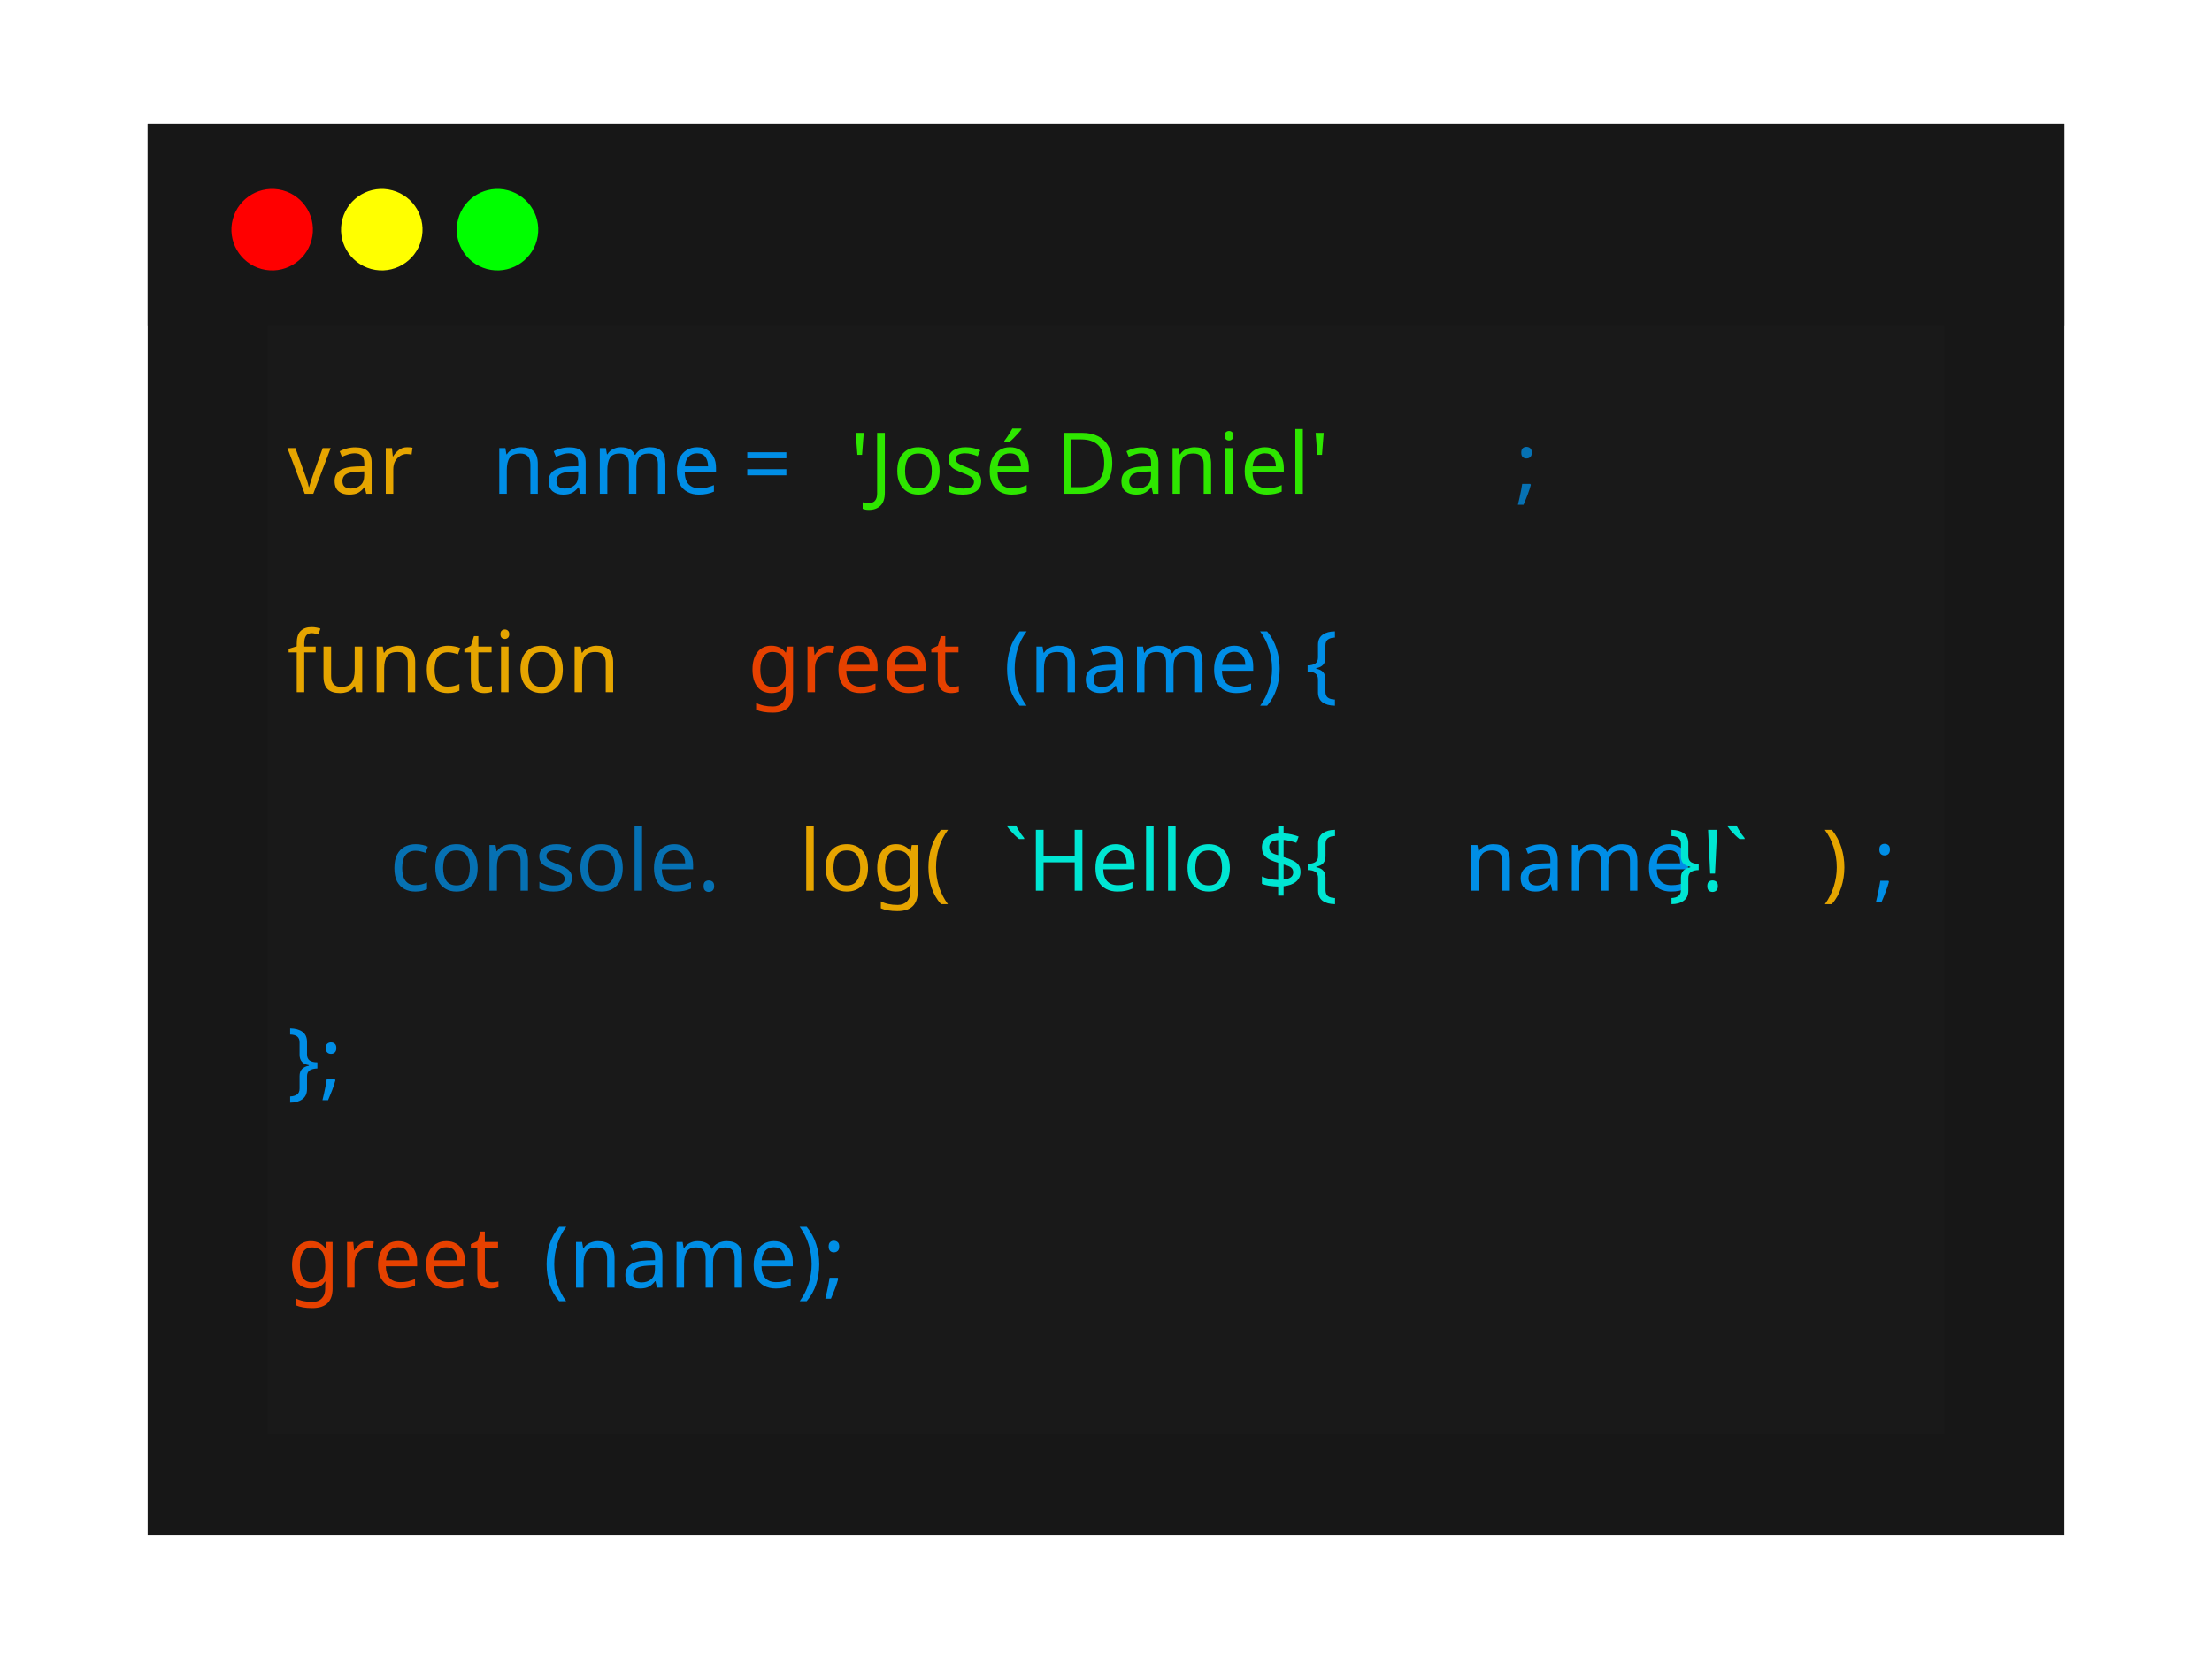
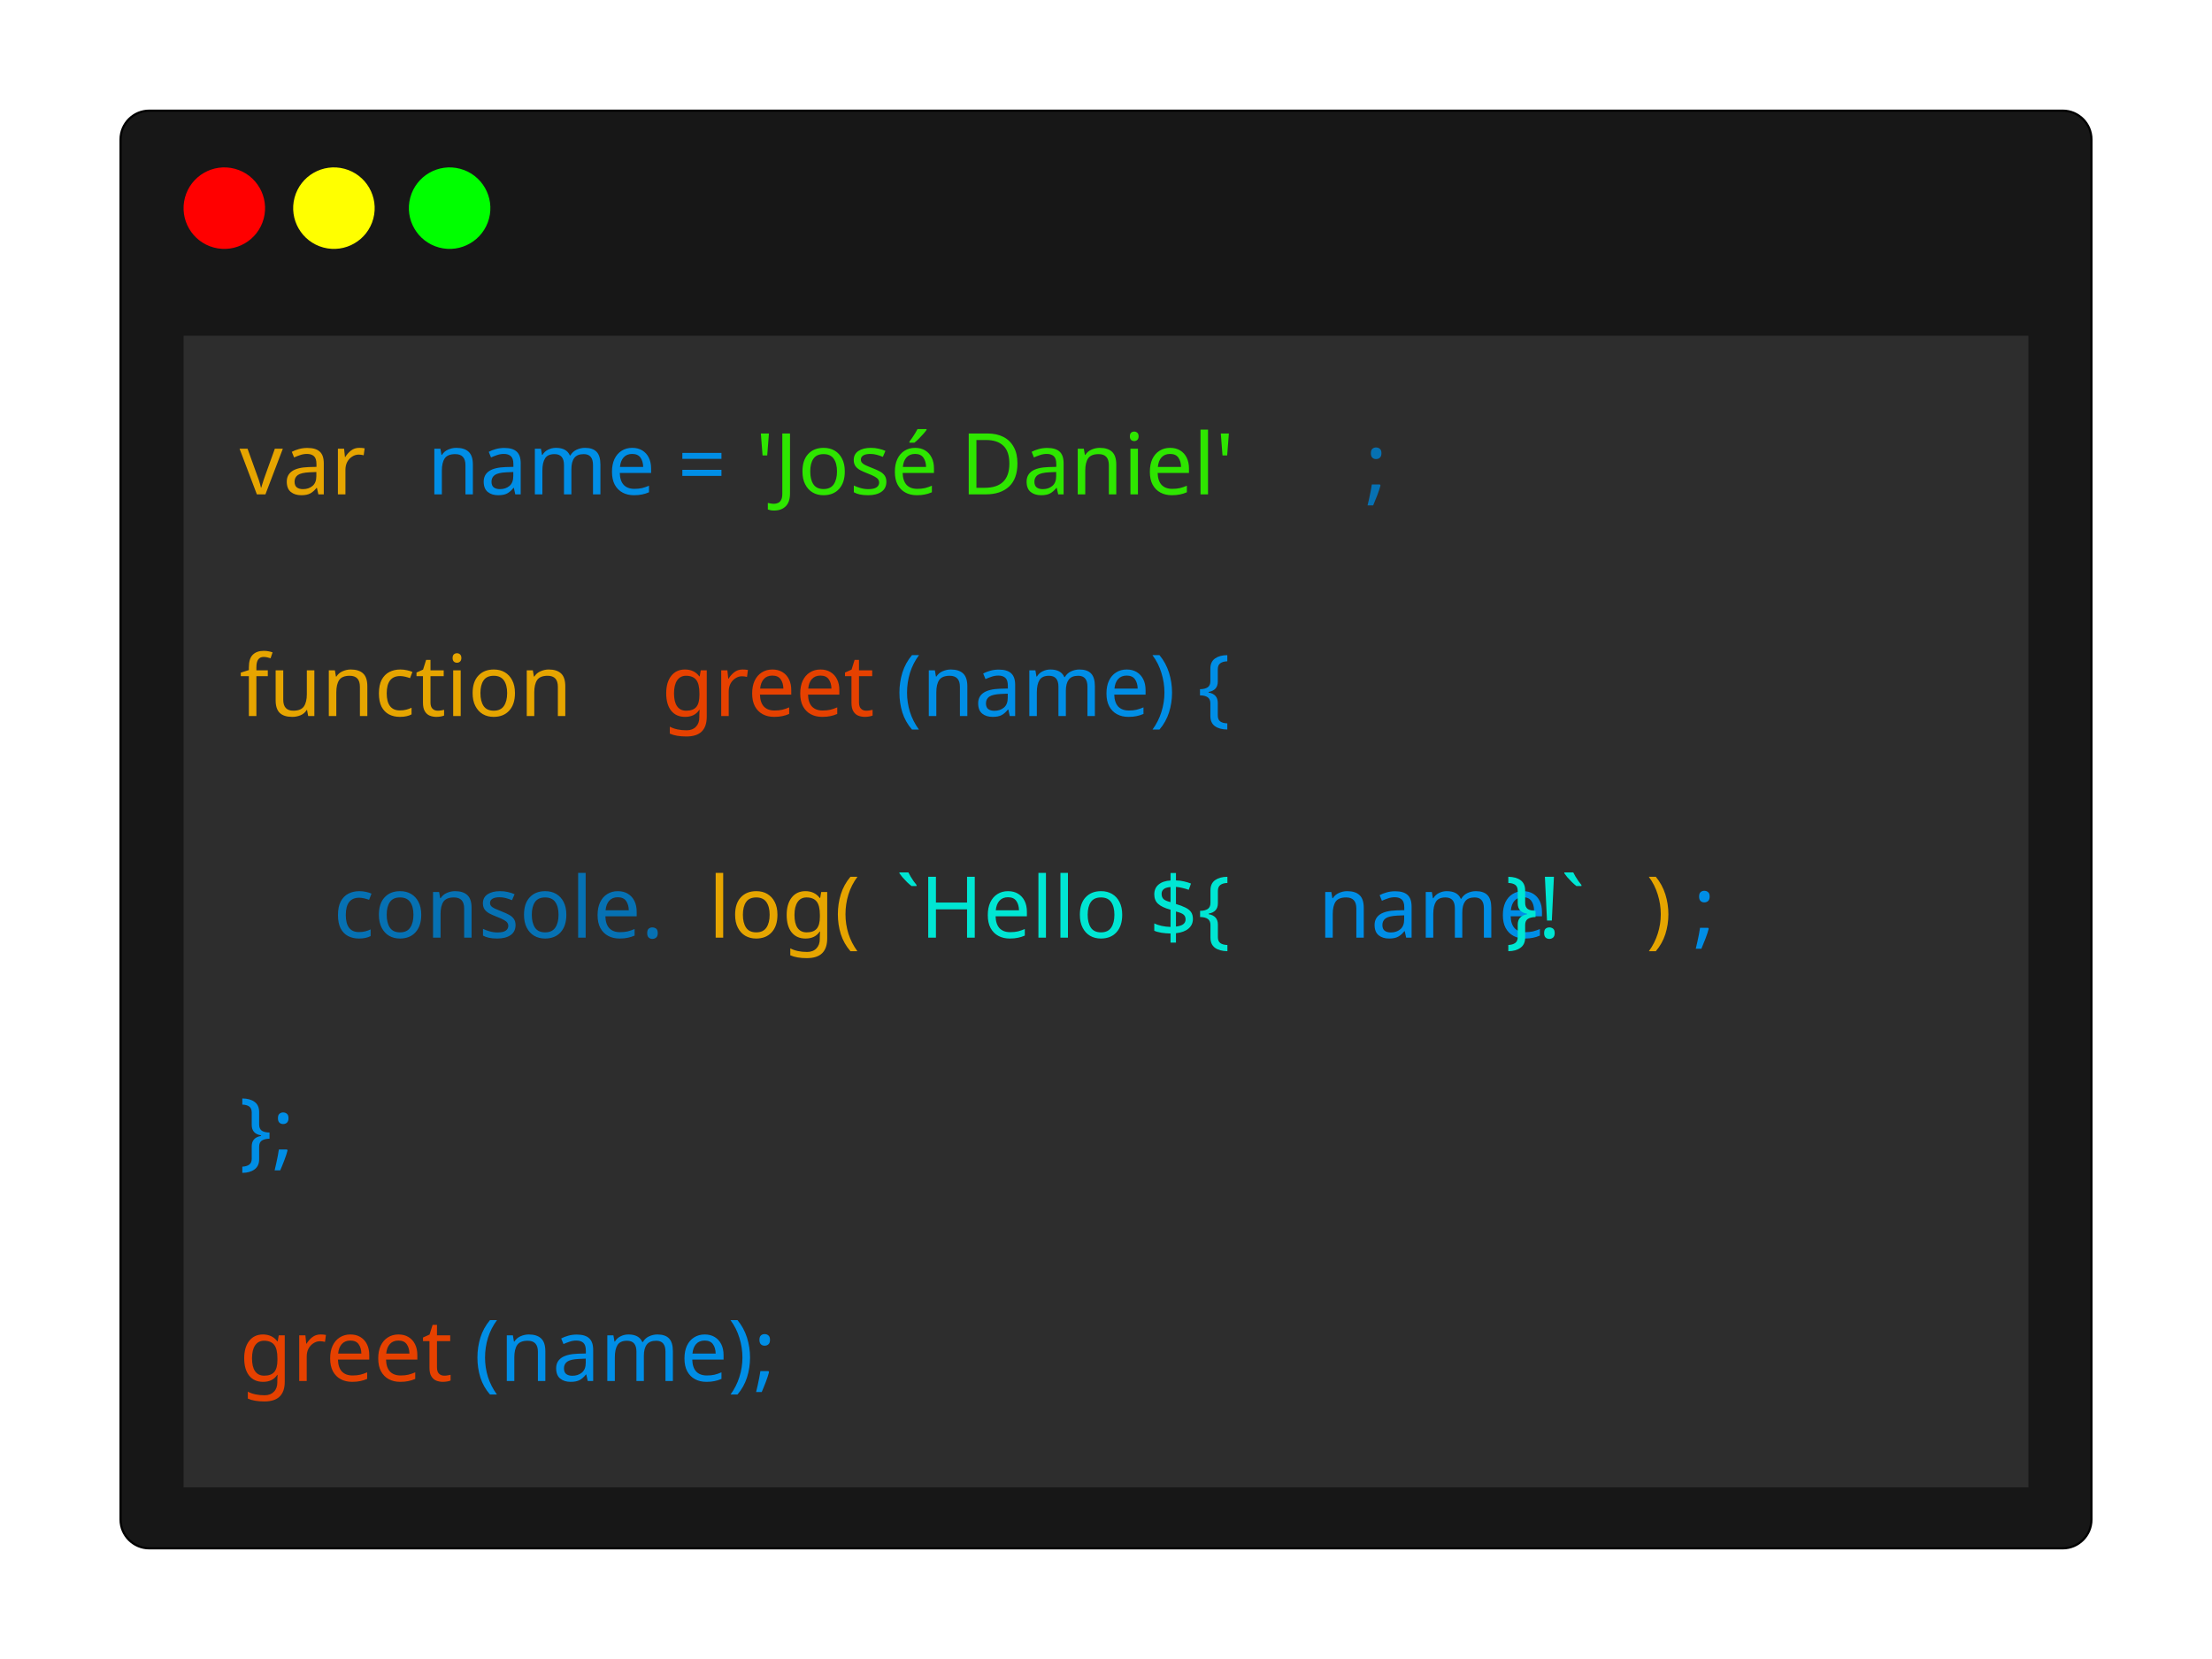
<svg xmlns="http://www.w3.org/2000/svg" style="isolation:isolate" viewBox="0 0 1024 768">
  <defs>
-     <clipPath id="_clipPath_m5iAuSSRVmxDWsEd2MuYPoNPTnjhYDg0">
+     <clipPath id="_clipPath_OAbPYli8tiyl8qy0T8gdU6BhiskGqN51">
      <rect width="1024" height="768" />
    </clipPath>
  </defs>
-   <g clip-path="url(#_clipPath_m5iAuSSRVmxDWsEd2MuYPoNPTnjhYDg0)">
+   <g clip-path="url(#_clipPath_OAbPYli8tiyl8qy0T8gdU6BhiskGqN51)">
+     <path d="M 69.119 51.227 L 954.881 51.227 C 962.227 51.227 968.192 57.191 968.192 64.538 L 968.192 703.462 C 968.192 710.809 962.227 716.773 954.881 716.773 L 69.119 716.773 C 61.773 716.773 55.808 710.809 55.808 703.462 L 55.808 64.538 C 55.808 57.191 61.773 51.227 69.119 51.227 Z" style="stroke:none;fill:#171717;stroke-miterlimit:10;" />
+     <path d="M 69.119 51.227 L 954.881 51.227 C 962.227 51.227 968.192 57.191 968.192 64.538 L 968.192 703.462 C 968.192 710.809 962.227 716.773 954.881 716.773 L 69.119 716.773 C 61.773 716.773 55.808 710.809 55.808 703.462 L 55.808 64.538 C 55.808 57.191 61.773 51.227 69.119 51.227 Z" style="fill:none;stroke:#000000;stroke-width:1;stroke-linecap:round;stroke-miterlimit:3;" />
+     <rect x="84.998" y="155.442" width="854.004" height="533.116" transform="matrix(1,0,0,1,0,0)" fill="rgb(235,235,235)" fill-opacity="0.11" />
    <g id="console">
-       <g id="Group">
-         <rect x="96.082" y="80.649" width="831.837" height="606.702" transform="matrix(1,0,0,1,0,0)" fill="rgb(0,0,0)" fill-opacity="0.9" />
-         <path d=" M 900.191 103.984 L 900.191 664.016 L 123.809 664.016 L 123.809 103.984 L 900.191 103.984 Z  M 955.646 57.314 L 68.354 57.314 L 68.354 710.686 L 955.646 710.686 L 955.646 57.314 Z " fill="rgb(23,23,23)" />
-         <rect x="68.354" y="57.314" width="887.293" height="93.339" transform="matrix(1,0,0,1,0,0)" fill="rgb(23,23,23)" />
-       </g>
-       <path d=" M 107.772 101.434 C 110.467 91.376 120.82 85.399 130.878 88.094 C 140.935 90.789 146.913 101.142 144.218 111.199 C 141.523 121.257 131.17 127.234 121.112 124.54 C 111.055 121.845 105.077 111.491 107.772 101.434 Z " fill="rgb(255,0,0)" />
-       <path d=" M 158.514 101.434 C 161.209 91.376 171.563 85.399 181.62 88.094 C 191.678 90.789 197.655 101.142 194.96 111.199 C 192.265 121.257 181.912 127.234 171.854 124.54 C 161.797 121.845 155.819 111.491 158.514 101.434 Z " fill="rgb(255,255,0)" />
-       <path d=" M 212.076 101.434 C 214.77 91.376 225.124 85.399 235.181 88.094 C 245.239 90.789 251.216 101.142 248.522 111.199 C 245.827 121.257 235.473 127.234 225.416 124.54 C 215.358 121.845 209.381 111.491 212.076 101.434 Z " fill="rgb(0,255,0)" />
-       <g transform="matrix(2.819,0,0,2.819,133.048,191.938)">
-         <text transform="matrix(1,0,0,1,0,12.995)" style="font-family:&quot;Droid Sans Mono&quot;;font-weight:400;font-size:14px;font-style:normal;fill:#e6a500;stroke:none;">var </text>
-         <text transform="matrix(1,0,0,1,33.605,12.995)" style="font-family:&quot;Droid Sans Mono&quot;;font-weight:400;font-size:14px;font-style:normal;fill:#008ee6;stroke:none;">name = </text>
-         <text transform="matrix(1,0,0,1,92.415,12.995)" style="font-family:&quot;Droid Sans Mono&quot;;font-weight:400;font-size:14px;font-style:normal;fill:#2ee600;stroke:none;">'José Daniel'</text>
-         <text transform="matrix(1,0,0,1,201.633,12.995)" style="font-family:&quot;Droid Sans Mono&quot;;font-weight:400;font-size:14px;font-style:normal;fill:#0671b3;stroke:none;">;</text>
-         <text transform="matrix(1,0,0,1,0,45.589)" style="font-family:&quot;Droid Sans Mono&quot;;font-weight:400;font-size:14px;font-style:normal;fill:#e6a500;stroke:none;">function </text>
-         <text transform="matrix(1,0,0,1,75.612,45.589)" style="font-family:&quot;Droid Sans Mono&quot;;font-weight:400;font-size:14px;font-style:normal;fill:#e64100;stroke:none;">greet</text>
-         <text transform="matrix(1,0,0,1,117.619,45.589)" style="font-family:&quot;Droid Sans Mono&quot;;font-weight:400;font-size:14px;font-style:normal;fill:#008ee6;stroke:none;">(name) {    </text>
-         <text transform="matrix(1,0,0,1,16.803,78.183)" style="font-family:&quot;Droid Sans Mono&quot;;font-weight:400;font-size:14px;font-style:normal;fill:#0671b3;stroke:none;">console.</text>
-         <text transform="matrix(1,0,0,1,84.014,78.183)" style="font-family:&quot;Droid Sans Mono&quot;;font-weight:400;font-size:14px;font-style:normal;fill:#e6a500;stroke:none;">log(</text>
-         <text transform="matrix(1,0,0,1,117.619,78.183)" style="font-family:&quot;Droid Sans Mono&quot;;font-weight:400;font-size:14px;font-style:normal;fill:#00e6d3;stroke:none;">`Hello ${</text>
-         <text transform="matrix(1,0,0,1,193.231,78.183)" style="font-family:&quot;Droid Sans Mono&quot;;font-weight:400;font-size:14px;font-style:normal;fill:#008ee6;stroke:none;">name</text>
-         <text transform="matrix(1,0,0,1,226.837,78.183)" style="font-family:&quot;Droid Sans Mono&quot;;font-weight:400;font-size:14px;font-style:normal;fill:#00e6d3;stroke:none;">}!`</text>
-         <text transform="matrix(1,0,0,1,252.041,78.183)" style="font-family:&quot;Droid Sans Mono&quot;;font-weight:400;font-size:14px;font-style:normal;fill:#e6a500;stroke:none;">)</text>
-         <text transform="matrix(1,0,0,1,260.442,78.183)" style="font-family:&quot;Droid Sans Mono&quot;;font-weight:400;font-size:14px;font-style:normal;fill:#008ee6;stroke:none;">;</text>
-         <text transform="matrix(1,0,0,1,0,110.776)" style="font-family:&quot;Droid Sans Mono&quot;;font-weight:400;font-size:14px;font-style:normal;fill:#008ee6;stroke:none;">};</text>
-         <text transform="matrix(1,0,0,1,0,143.37)" style="font-family:&quot;Droid Sans Mono&quot;;font-weight:400;font-size:14px;font-style:normal;fill:#e64100;stroke:none;">greet</text>
-         <text transform="matrix(1,0,0,1,42.007,143.37)" style="font-family:&quot;Droid Sans Mono&quot;;font-weight:400;font-size:14px;font-style:normal;fill:#008ee6;stroke:none;">(name);</text>
+       <path d=" M 85.619 91.475 C 88.314 81.418 98.667 75.44 108.725 78.135 C 118.782 80.83 124.76 91.183 122.065 101.241 C 119.37 111.298 109.017 117.276 98.959 114.581 C 88.902 111.886 82.924 101.533 85.619 91.475 Z " fill="rgb(255,0,0)" />
+       <path d=" M 136.361 91.475 C 139.056 81.418 149.409 75.44 159.467 78.135 C 169.525 80.83 175.502 91.183 172.807 101.241 C 170.112 111.298 159.759 117.276 149.701 114.581 C 139.644 111.886 133.666 101.533 136.361 91.475 Z " fill="rgb(255,255,0)" />
+       <path d=" M 189.922 91.475 C 192.617 81.418 202.971 75.44 213.028 78.135 C 223.086 80.83 229.063 91.183 226.368 101.241 C 223.673 111.298 213.32 117.276 203.263 114.581 C 193.205 111.886 187.228 101.533 189.922 91.475 Z " fill="rgb(0,255,0)" />
+       <g transform="matrix(2.819,0,0,2.819,110.895,187.418)">
+         <text transform="matrix(1,0,0,1,0,14.7)" style="font-family:&quot;CamingoCode&quot;;font-weight:400;font-size:14px;font-style:normal;fill:#e6a500;stroke:none;">var </text>
+         <text transform="matrix(1,0,0,1,30.8,14.7)" style="font-family:&quot;CamingoCode&quot;;font-weight:400;font-size:14px;font-style:normal;fill:#008ee6;stroke:none;">name = </text>
+         <text transform="matrix(1,0,0,1,84.7,14.7)" style="font-family:&quot;CamingoCode&quot;;font-weight:400;font-size:14px;font-style:normal;fill:#2ee600;stroke:none;">'José Daniel'</text>
+         <text transform="matrix(1,0,0,1,184.8,14.7)" style="font-family:&quot;CamingoCode&quot;;font-weight:400;font-size:14px;font-style:normal;fill:#0671b3;stroke:none;">;</text>
+         <text transform="matrix(1,0,0,1,0,51.1)" style="font-family:&quot;CamingoCode&quot;;font-weight:400;font-size:14px;font-style:normal;fill:#e6a500;stroke:none;">function </text>
+         <text transform="matrix(1,0,0,1,69.3,51.1)" style="font-family:&quot;CamingoCode&quot;;font-weight:400;font-size:14px;font-style:normal;fill:#e64100;stroke:none;">greet</text>
+         <text transform="matrix(1,0,0,1,107.8,51.1)" style="font-family:&quot;CamingoCode&quot;;font-weight:400;font-size:14px;font-style:normal;fill:#008ee6;stroke:none;">(name) {    </text>
+         <text transform="matrix(1,0,0,1,15.4,87.5)" style="font-family:&quot;CamingoCode&quot;;font-weight:400;font-size:14px;font-style:normal;fill:#0671b3;stroke:none;">console.</text>
+         <text transform="matrix(1,0,0,1,77,87.5)" style="font-family:&quot;CamingoCode&quot;;font-weight:400;font-size:14px;font-style:normal;fill:#e6a500;stroke:none;">log(</text>
+         <text transform="matrix(1,0,0,1,107.8,87.5)" style="font-family:&quot;CamingoCode&quot;;font-weight:400;font-size:14px;font-style:normal;fill:#00e6d3;stroke:none;">`Hello ${</text>
+         <text transform="matrix(1,0,0,1,177.1,87.5)" style="font-family:&quot;CamingoCode&quot;;font-weight:400;font-size:14px;font-style:normal;fill:#008ee6;stroke:none;">name</text>
+         <text transform="matrix(1,0,0,1,207.9,87.5)" style="font-family:&quot;CamingoCode&quot;;font-weight:400;font-size:14px;font-style:normal;fill:#00e6d3;stroke:none;">}!`</text>
+         <text transform="matrix(1,0,0,1,231,87.5)" style="font-family:&quot;CamingoCode&quot;;font-weight:400;font-size:14px;font-style:normal;fill:#e6a500;stroke:none;">)</text>
+         <text transform="matrix(1,0,0,1,238.7,87.5)" style="font-family:&quot;CamingoCode&quot;;font-weight:400;font-size:14px;font-style:normal;fill:#008ee6;stroke:none;">;</text>
+         <text transform="matrix(1,0,0,1,0,123.9)" style="font-family:&quot;CamingoCode&quot;;font-weight:400;font-size:14px;font-style:normal;fill:#008ee6;stroke:none;">};</text>
+         <text transform="matrix(1,0,0,1,0,160.3)" style="font-family:&quot;CamingoCode&quot;;font-weight:400;font-size:14px;font-style:normal;fill:#e64100;stroke:none;">greet</text>
+         <text transform="matrix(1,0,0,1,38.5,160.3)" style="font-family:&quot;CamingoCode&quot;;font-weight:400;font-size:14px;font-style:normal;fill:#008ee6;stroke:none;">(name);</text>
      </g>
    </g>
  </g>
</svg>
